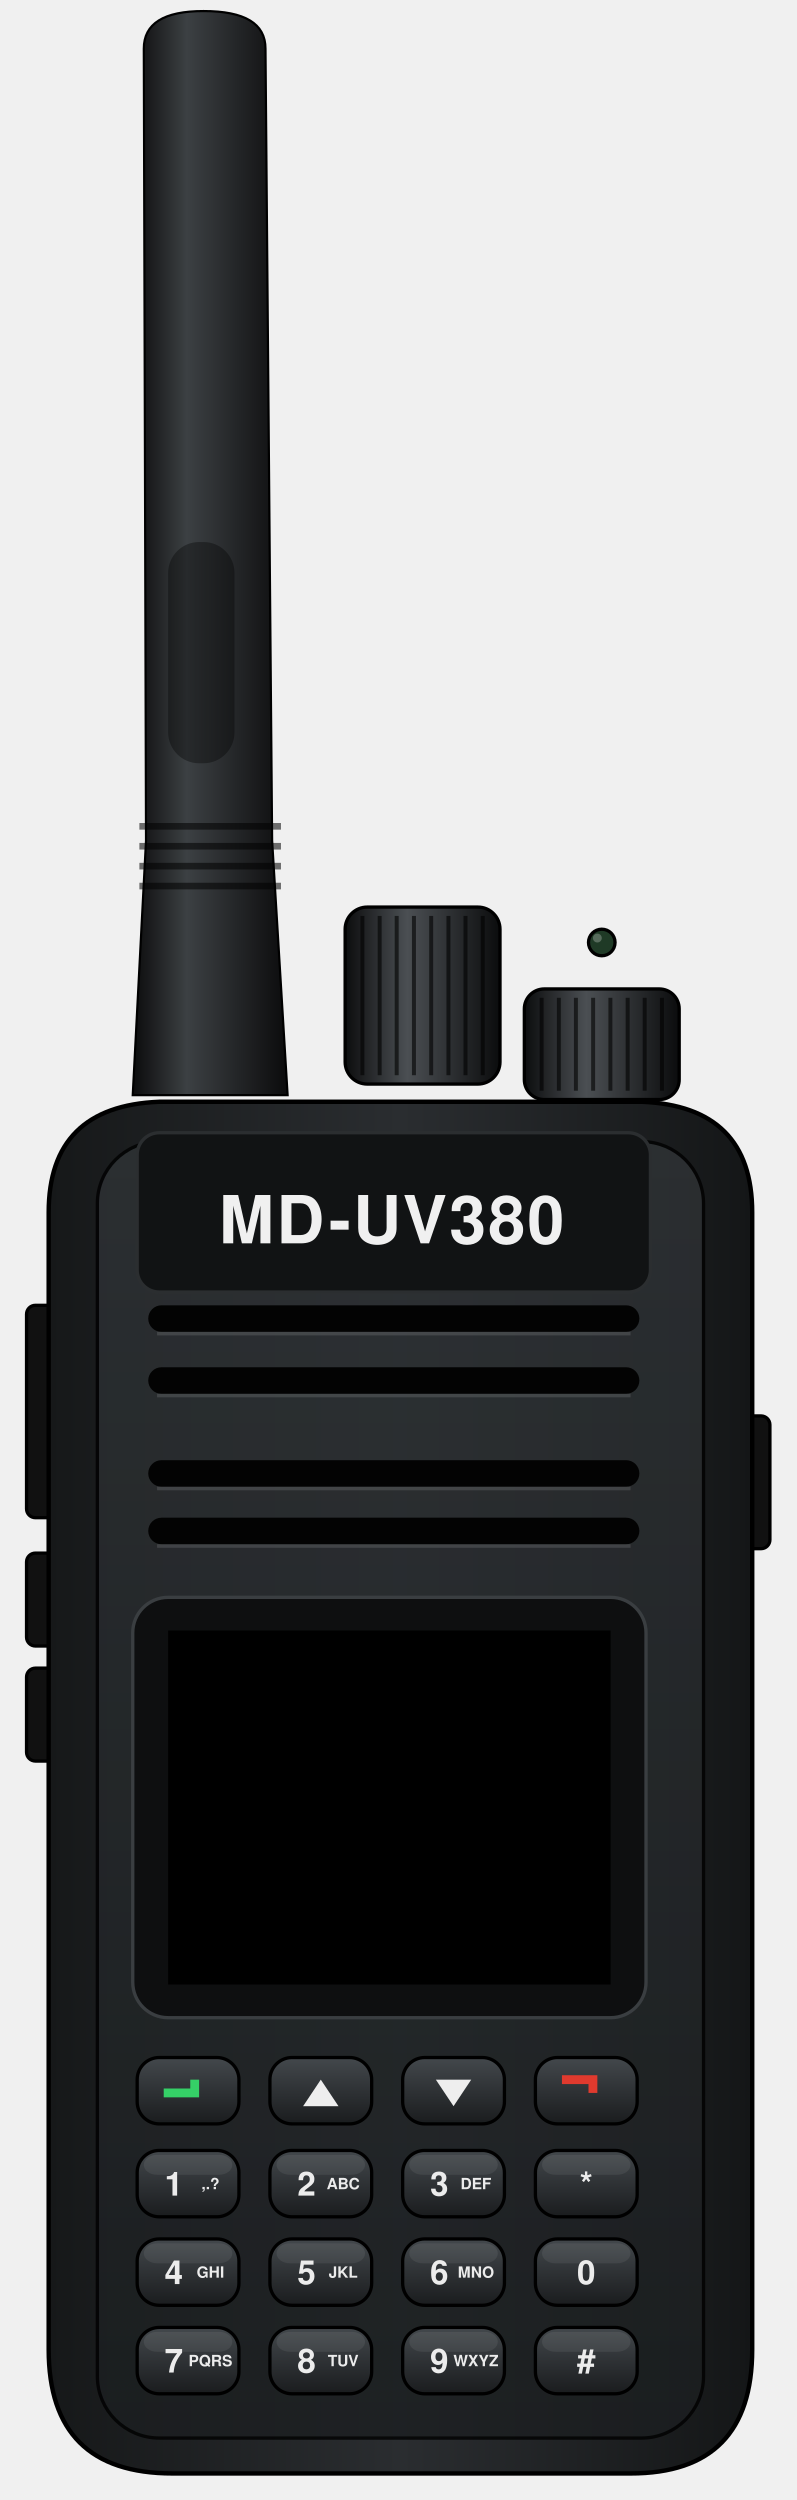
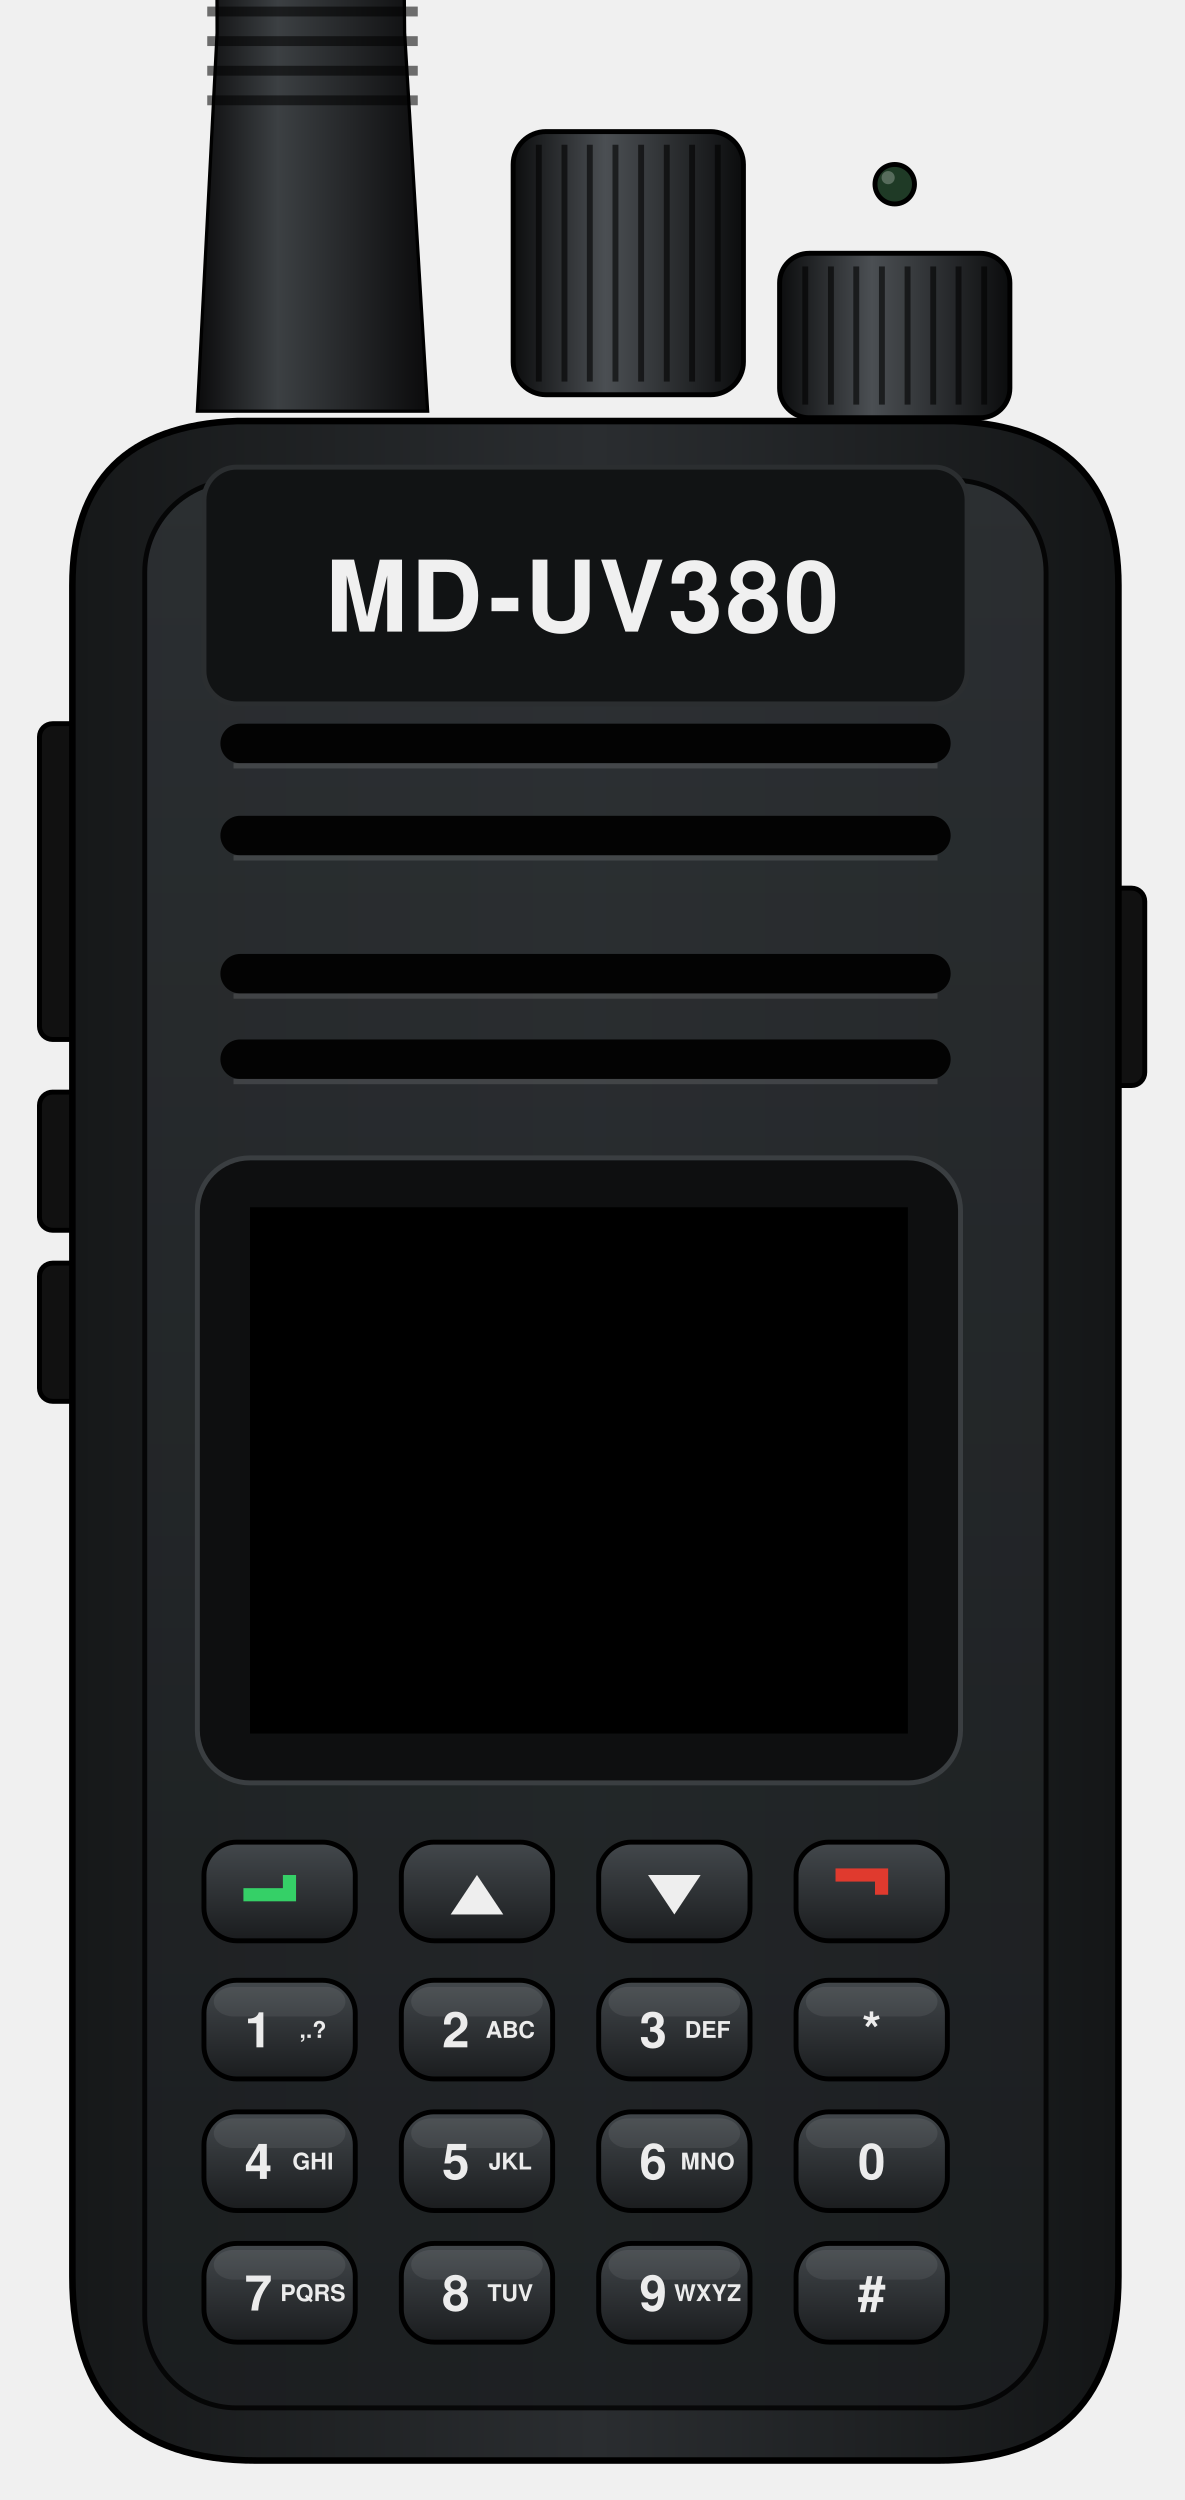
- <svg xmlns="http://www.w3.org/2000/svg" data-undrawn="fn_left fn_right sk3" viewBox="0 0 360 1130">
+ <svg xmlns="http://www.w3.org/2000/svg" data-undrawn="fn_left fn_right sk3" viewBox="0 370 360 760">
  <defs>
    <linearGradient id="body" x1="0" x2="1">
      <stop offset="0" stop-color="#161819" />
      <stop offset=".5" stop-color="#2a2d30" />
      <stop offset="1" stop-color="#141617" />
    </linearGradient>
    <linearGradient id="face" x1="0" y1="0" x2="0" y2="1">
      <stop offset="0" stop-color="#2f3336" />
      <stop offset="1" stop-color="#1b1e20" />
    </linearGradient>
    <linearGradient id="key" x1="0" y1="0" x2="0" y2="1">
      <stop offset="0" stop-color="#43484c" />
      <stop offset="1" stop-color="#1a1c1e" />
    </linearGradient>
    <linearGradient id="keyl" x1="0" y1="0" x2="0" y2="1">
      <stop offset="0" stop-color="#5a5f64" />
      <stop offset="1" stop-color="#2a2d30" />
    </linearGradient>
    <linearGradient id="knob" x1="0" x2="1">
      <stop offset="0" stop-color="#0c0d0e" />
      <stop offset=".4" stop-color="#4b4f53" />
      <stop offset="1" stop-color="#0b0c0d" />
    </linearGradient>
    <linearGradient id="ant" x1="0" x2="1">
      <stop offset="0" stop-color="#0b0b0c" />
      <stop offset=".35" stop-color="#3c4043" />
      <stop offset="1" stop-color="#0b0b0c" />
    </linearGradient>
    <linearGradient id="bez" x1="0" y1="0" x2="0" y2="1">
      <stop offset="0" stop-color="#060607" />
      <stop offset="1" stop-color="#1f2224" />
    </linearGradient>
    <linearGradient id="green" x1="0" x2="1">
      <stop offset="0" stop-color="#46644d" />
      <stop offset="1" stop-color="#2b4033" />
    </linearGradient>
    <radialGradient id="cap" cx=".4" cy=".35" r=".8">
      <stop offset="0" stop-color="#2a2c2e" />
      <stop offset="1" stop-color="#0c0d0e" />
    </radialGradient>
  </defs>
  <path d="M65 22 Q65 5 92 5 Q120 5 120 22 L123 380 L130 495 L60 495 L66 380Z" fill="url(#ant)" stroke="#000" />
  <rect x="76" y="245" width="30" height="100" rx="14" fill="#000" fill-opacity=".35" />
  <rect x="63" y="372" width="64" height="3" fill="#000" fill-opacity=".55" />
  <rect x="63" y="381" width="64" height="3" fill="#000" fill-opacity=".55" />
  <rect x="63" y="390" width="64" height="3" fill="#000" fill-opacity=".55" />
  <rect x="63" y="399" width="64" height="3" fill="#000" fill-opacity=".55" />
  <rect id="encoder" x="156" y="410" width="70" height="80" rx="10" fill="url(#knob)" stroke="#000" stroke-width="1.5" />
  <line x1="163.8" y1="414" x2="163.8" y2="486" stroke="#000" stroke-opacity=".6" stroke-width="1.8" />
  <line x1="171.6" y1="414" x2="171.6" y2="486" stroke="#000" stroke-opacity=".6" stroke-width="1.8" />
  <line x1="179.3" y1="414" x2="179.3" y2="486" stroke="#000" stroke-opacity=".6" stroke-width="1.8" />
  <line x1="187.1" y1="414" x2="187.1" y2="486" stroke="#000" stroke-opacity=".6" stroke-width="1.8" />
  <line x1="194.9" y1="414" x2="194.9" y2="486" stroke="#000" stroke-opacity=".6" stroke-width="1.8" />
  <line x1="202.7" y1="414" x2="202.7" y2="486" stroke="#000" stroke-opacity=".6" stroke-width="1.8" />
  <line x1="210.4" y1="414" x2="210.4" y2="486" stroke="#000" stroke-opacity=".6" stroke-width="1.8" />
  <line x1="218.2" y1="414" x2="218.2" y2="486" stroke="#000" stroke-opacity=".6" stroke-width="1.8" />
  <rect x="237" y="447" width="70" height="50" rx="9" fill="url(#knob)" stroke="#000" stroke-width="1.5" />
  <line x1="244.8" y1="451" x2="244.8" y2="493" stroke="#000" stroke-opacity=".6" stroke-width="1.8" />
  <line x1="252.6" y1="451" x2="252.6" y2="493" stroke="#000" stroke-opacity=".6" stroke-width="1.8" />
  <line x1="260.3" y1="451" x2="260.3" y2="493" stroke="#000" stroke-opacity=".6" stroke-width="1.8" />
  <line x1="268.1" y1="451" x2="268.1" y2="493" stroke="#000" stroke-opacity=".6" stroke-width="1.8" />
  <line x1="275.9" y1="451" x2="275.9" y2="493" stroke="#000" stroke-opacity=".6" stroke-width="1.8" />
  <line x1="283.7" y1="451" x2="283.7" y2="493" stroke="#000" stroke-opacity=".6" stroke-width="1.8" />
  <line x1="291.4" y1="451" x2="291.4" y2="493" stroke="#000" stroke-opacity=".6" stroke-width="1.8" />
  <line x1="299.2" y1="451" x2="299.2" y2="493" stroke="#000" stroke-opacity=".6" stroke-width="1.8" />
  <rect id="key-ptt" data-edge="left" x="12" y="590" width="14" height="96" rx="4" fill="#111" stroke="#000" stroke-width="1.5" />
  <rect id="key-sk1" data-edge="left" x="12" y="702" width="14" height="42" rx="4" fill="#111" stroke="#000" stroke-width="1.5" />
  <rect id="key-sk2" data-edge="left" x="12" y="754" width="14" height="42" rx="4" fill="#111" stroke="#000" stroke-width="1.5" />
  <rect x="336" y="640" width="12" height="60" rx="4" fill="#111" stroke="#000" stroke-width="1.5" />
  <circle id="led" cx="272" cy="426" r="6" fill="#1f3a26" stroke="#000" stroke-width="1.5" />
  <circle cx="270" cy="424" r="2" fill="#fff" fill-opacity=".25" />
  <path d="M22 548 Q22 500 72 498 L290 498 Q340 500 340 548 L340 1062 Q340 1118 285 1118 L78 1118 Q22 1118 22 1062Z" fill="url(#body)" stroke="#000" stroke-width="2" />
  <rect x="44" y="516" width="274" height="586" rx="28" fill="url(#face)" stroke="#000" stroke-width="1.5" opacity=".8" />
  <rect x="62" y="512" width="232" height="72" rx="10" fill="#111314" stroke="#2b2e30" stroke-width="1.5" />
  <text x="177" y="562" font-family="Helvetica,Arial,sans-serif" font-size="30" font-weight="bold" text-anchor="middle" fill="#f0f0f0" letter-spacing="1">MD-UV380</text>
  <rect x="67" y="590" width="222" height="12" rx="6.0" fill="#030303" />
  <rect x="71" y="602" width="214" height="1.6" fill="#fff" fill-opacity=".12" />
  <rect x="67" y="618" width="222" height="12" rx="6.0" fill="#030303" />
  <rect x="71" y="630" width="214" height="1.6" fill="#fff" fill-opacity=".12" />
  <rect x="67" y="660" width="222" height="12" rx="6.0" fill="#030303" />
  <rect x="71" y="672" width="214" height="1.6" fill="#fff" fill-opacity=".12" />
  <rect x="67" y="686" width="222" height="12" rx="6.0" fill="#030303" />
  <rect x="71" y="698" width="214" height="1.6" fill="#fff" fill-opacity=".12" />
  <rect x="60" y="722" width="232" height="190" rx="16" fill="#0e0f10" stroke="#3a3e41" stroke-width="1.5" />
  <rect id="screen" x="76" y="737" width="200" height="160" fill="#000" />
  <rect id="key-green" x="62" y="930" width="46" height="30" rx="10" fill="url(#key)" stroke="#000" stroke-width="1.5" />
  <path d="M74 946h14v-6" stroke="#35d067" stroke-width="4" fill="none" />
  <rect id="key-up" x="122" y="930" width="46" height="30" rx="10" fill="url(#key)" stroke="#000" stroke-width="1.5" />
  <path d="M137 952l8-12l8 12z" fill="#eee" />
  <rect id="key-down" x="182" y="930" width="46" height="30" rx="10" fill="url(#key)" stroke="#000" stroke-width="1.5" />
  <path d="M197 940l8 12l8-12z" fill="#eee" />
  <rect id="key-red" x="242" y="930" width="46" height="30" rx="10" fill="url(#key)" stroke="#000" stroke-width="1.5" />
  <path d="M254 940h14v6" stroke="#e03a2e" stroke-width="4" fill="none" />
  <rect id="key-1" x="62" y="972" width="46" height="30" rx="10" fill="url(#key)" stroke="#000" stroke-width="1.5" />
  <rect x="65" y="974" width="40" height="9.0" rx="6.0" fill="#fff" fill-opacity=".07" />
  <text x="78.56" y="992.4" font-family="Helvetica,Arial,sans-serif" font-size="15" font-weight="bold" text-anchor="middle" fill="#ececec">1</text>
  <text x="95.12" y="989.52" font-family="Helvetica,Arial,sans-serif" font-size="7" font-weight="bold" text-anchor="middle" fill="#ececec">,.?</text>
  <rect id="key-2" x="122" y="972" width="46" height="30" rx="10" fill="url(#key)" stroke="#000" stroke-width="1.5" />
  <rect x="125" y="974" width="40" height="9.0" rx="6.0" fill="#fff" fill-opacity=".07" />
  <text x="138.56" y="992.4" font-family="Helvetica,Arial,sans-serif" font-size="15" font-weight="bold" text-anchor="middle" fill="#ececec">2</text>
  <text x="155.12" y="989.52" font-family="Helvetica,Arial,sans-serif" font-size="7" font-weight="bold" text-anchor="middle" fill="#ececec">ABC</text>
  <rect id="key-3" x="182" y="972" width="46" height="30" rx="10" fill="url(#key)" stroke="#000" stroke-width="1.5" />
  <rect x="185" y="974" width="40" height="9.0" rx="6.0" fill="#fff" fill-opacity=".07" />
  <text x="198.56" y="992.4" font-family="Helvetica,Arial,sans-serif" font-size="15" font-weight="bold" text-anchor="middle" fill="#ececec">3</text>
  <text x="215.12" y="989.52" font-family="Helvetica,Arial,sans-serif" font-size="7" font-weight="bold" text-anchor="middle" fill="#ececec">DEF</text>
  <rect id="key-star" x="242" y="972" width="46" height="30" rx="10" fill="url(#key)" stroke="#000" stroke-width="1.5" />
  <rect x="245" y="974" width="40" height="9.0" rx="6.0" fill="#fff" fill-opacity=".07" />
  <text x="265.0" y="992.4" font-family="Helvetica,Arial,sans-serif" font-size="15" font-weight="bold" text-anchor="middle" fill="#ececec">*</text>
  <rect id="key-4" x="62" y="1012" width="46" height="30" rx="10" fill="url(#key)" stroke="#000" stroke-width="1.5" />
  <rect x="65" y="1014" width="40" height="9.0" rx="6.0" fill="#fff" fill-opacity=".07" />
  <text x="78.56" y="1032.4" font-family="Helvetica,Arial,sans-serif" font-size="15" font-weight="bold" text-anchor="middle" fill="#ececec">4</text>
  <text x="95.12" y="1029.52" font-family="Helvetica,Arial,sans-serif" font-size="7" font-weight="bold" text-anchor="middle" fill="#ececec">GHI</text>
  <rect id="key-5" x="122" y="1012" width="46" height="30" rx="10" fill="url(#key)" stroke="#000" stroke-width="1.5" />
  <rect x="125" y="1014" width="40" height="9.0" rx="6.0" fill="#fff" fill-opacity=".07" />
  <text x="138.56" y="1032.4" font-family="Helvetica,Arial,sans-serif" font-size="15" font-weight="bold" text-anchor="middle" fill="#ececec">5</text>
  <text x="155.12" y="1029.52" font-family="Helvetica,Arial,sans-serif" font-size="7" font-weight="bold" text-anchor="middle" fill="#ececec">JKL</text>
  <rect id="key-6" x="182" y="1012" width="46" height="30" rx="10" fill="url(#key)" stroke="#000" stroke-width="1.5" />
  <rect x="185" y="1014" width="40" height="9.0" rx="6.0" fill="#fff" fill-opacity=".07" />
  <text x="198.56" y="1032.4" font-family="Helvetica,Arial,sans-serif" font-size="15" font-weight="bold" text-anchor="middle" fill="#ececec">6</text>
  <text x="215.12" y="1029.52" font-family="Helvetica,Arial,sans-serif" font-size="7" font-weight="bold" text-anchor="middle" fill="#ececec">MNO</text>
  <rect id="key-0" x="242" y="1012" width="46" height="30" rx="10" fill="url(#key)" stroke="#000" stroke-width="1.5" />
  <rect x="245" y="1014" width="40" height="9.0" rx="6.0" fill="#fff" fill-opacity=".07" />
  <text x="265.0" y="1032.4" font-family="Helvetica,Arial,sans-serif" font-size="15" font-weight="bold" text-anchor="middle" fill="#ececec">0</text>
  <rect id="key-7" x="62" y="1052" width="46" height="30" rx="10" fill="url(#key)" stroke="#000" stroke-width="1.5" />
  <rect x="65" y="1054" width="40" height="9.0" rx="6.0" fill="#fff" fill-opacity=".07" />
  <text x="78.56" y="1072.4" font-family="Helvetica,Arial,sans-serif" font-size="15" font-weight="bold" text-anchor="middle" fill="#ececec">7</text>
  <text x="95.12" y="1069.52" font-family="Helvetica,Arial,sans-serif" font-size="7" font-weight="bold" text-anchor="middle" fill="#ececec">PQRS</text>
  <rect id="key-8" x="122" y="1052" width="46" height="30" rx="10" fill="url(#key)" stroke="#000" stroke-width="1.5" />
  <rect x="125" y="1054" width="40" height="9.0" rx="6.0" fill="#fff" fill-opacity=".07" />
  <text x="138.56" y="1072.4" font-family="Helvetica,Arial,sans-serif" font-size="15" font-weight="bold" text-anchor="middle" fill="#ececec">8</text>
  <text x="155.12" y="1069.52" font-family="Helvetica,Arial,sans-serif" font-size="7" font-weight="bold" text-anchor="middle" fill="#ececec">TUV</text>
  <rect id="key-9" x="182" y="1052" width="46" height="30" rx="10" fill="url(#key)" stroke="#000" stroke-width="1.5" />
  <rect x="185" y="1054" width="40" height="9.0" rx="6.0" fill="#fff" fill-opacity=".07" />
  <text x="198.56" y="1072.4" font-family="Helvetica,Arial,sans-serif" font-size="15" font-weight="bold" text-anchor="middle" fill="#ececec">9</text>
  <text x="215.12" y="1069.52" font-family="Helvetica,Arial,sans-serif" font-size="7" font-weight="bold" text-anchor="middle" fill="#ececec">WXYZ</text>
  <rect id="key-hash" x="242" y="1052" width="46" height="30" rx="10" fill="url(#key)" stroke="#000" stroke-width="1.5" />
  <rect x="245" y="1054" width="40" height="9.0" rx="6.0" fill="#fff" fill-opacity=".07" />
  <text x="265.0" y="1072.4" font-family="Helvetica,Arial,sans-serif" font-size="15" font-weight="bold" text-anchor="middle" fill="#ececec">#</text>
</svg>
